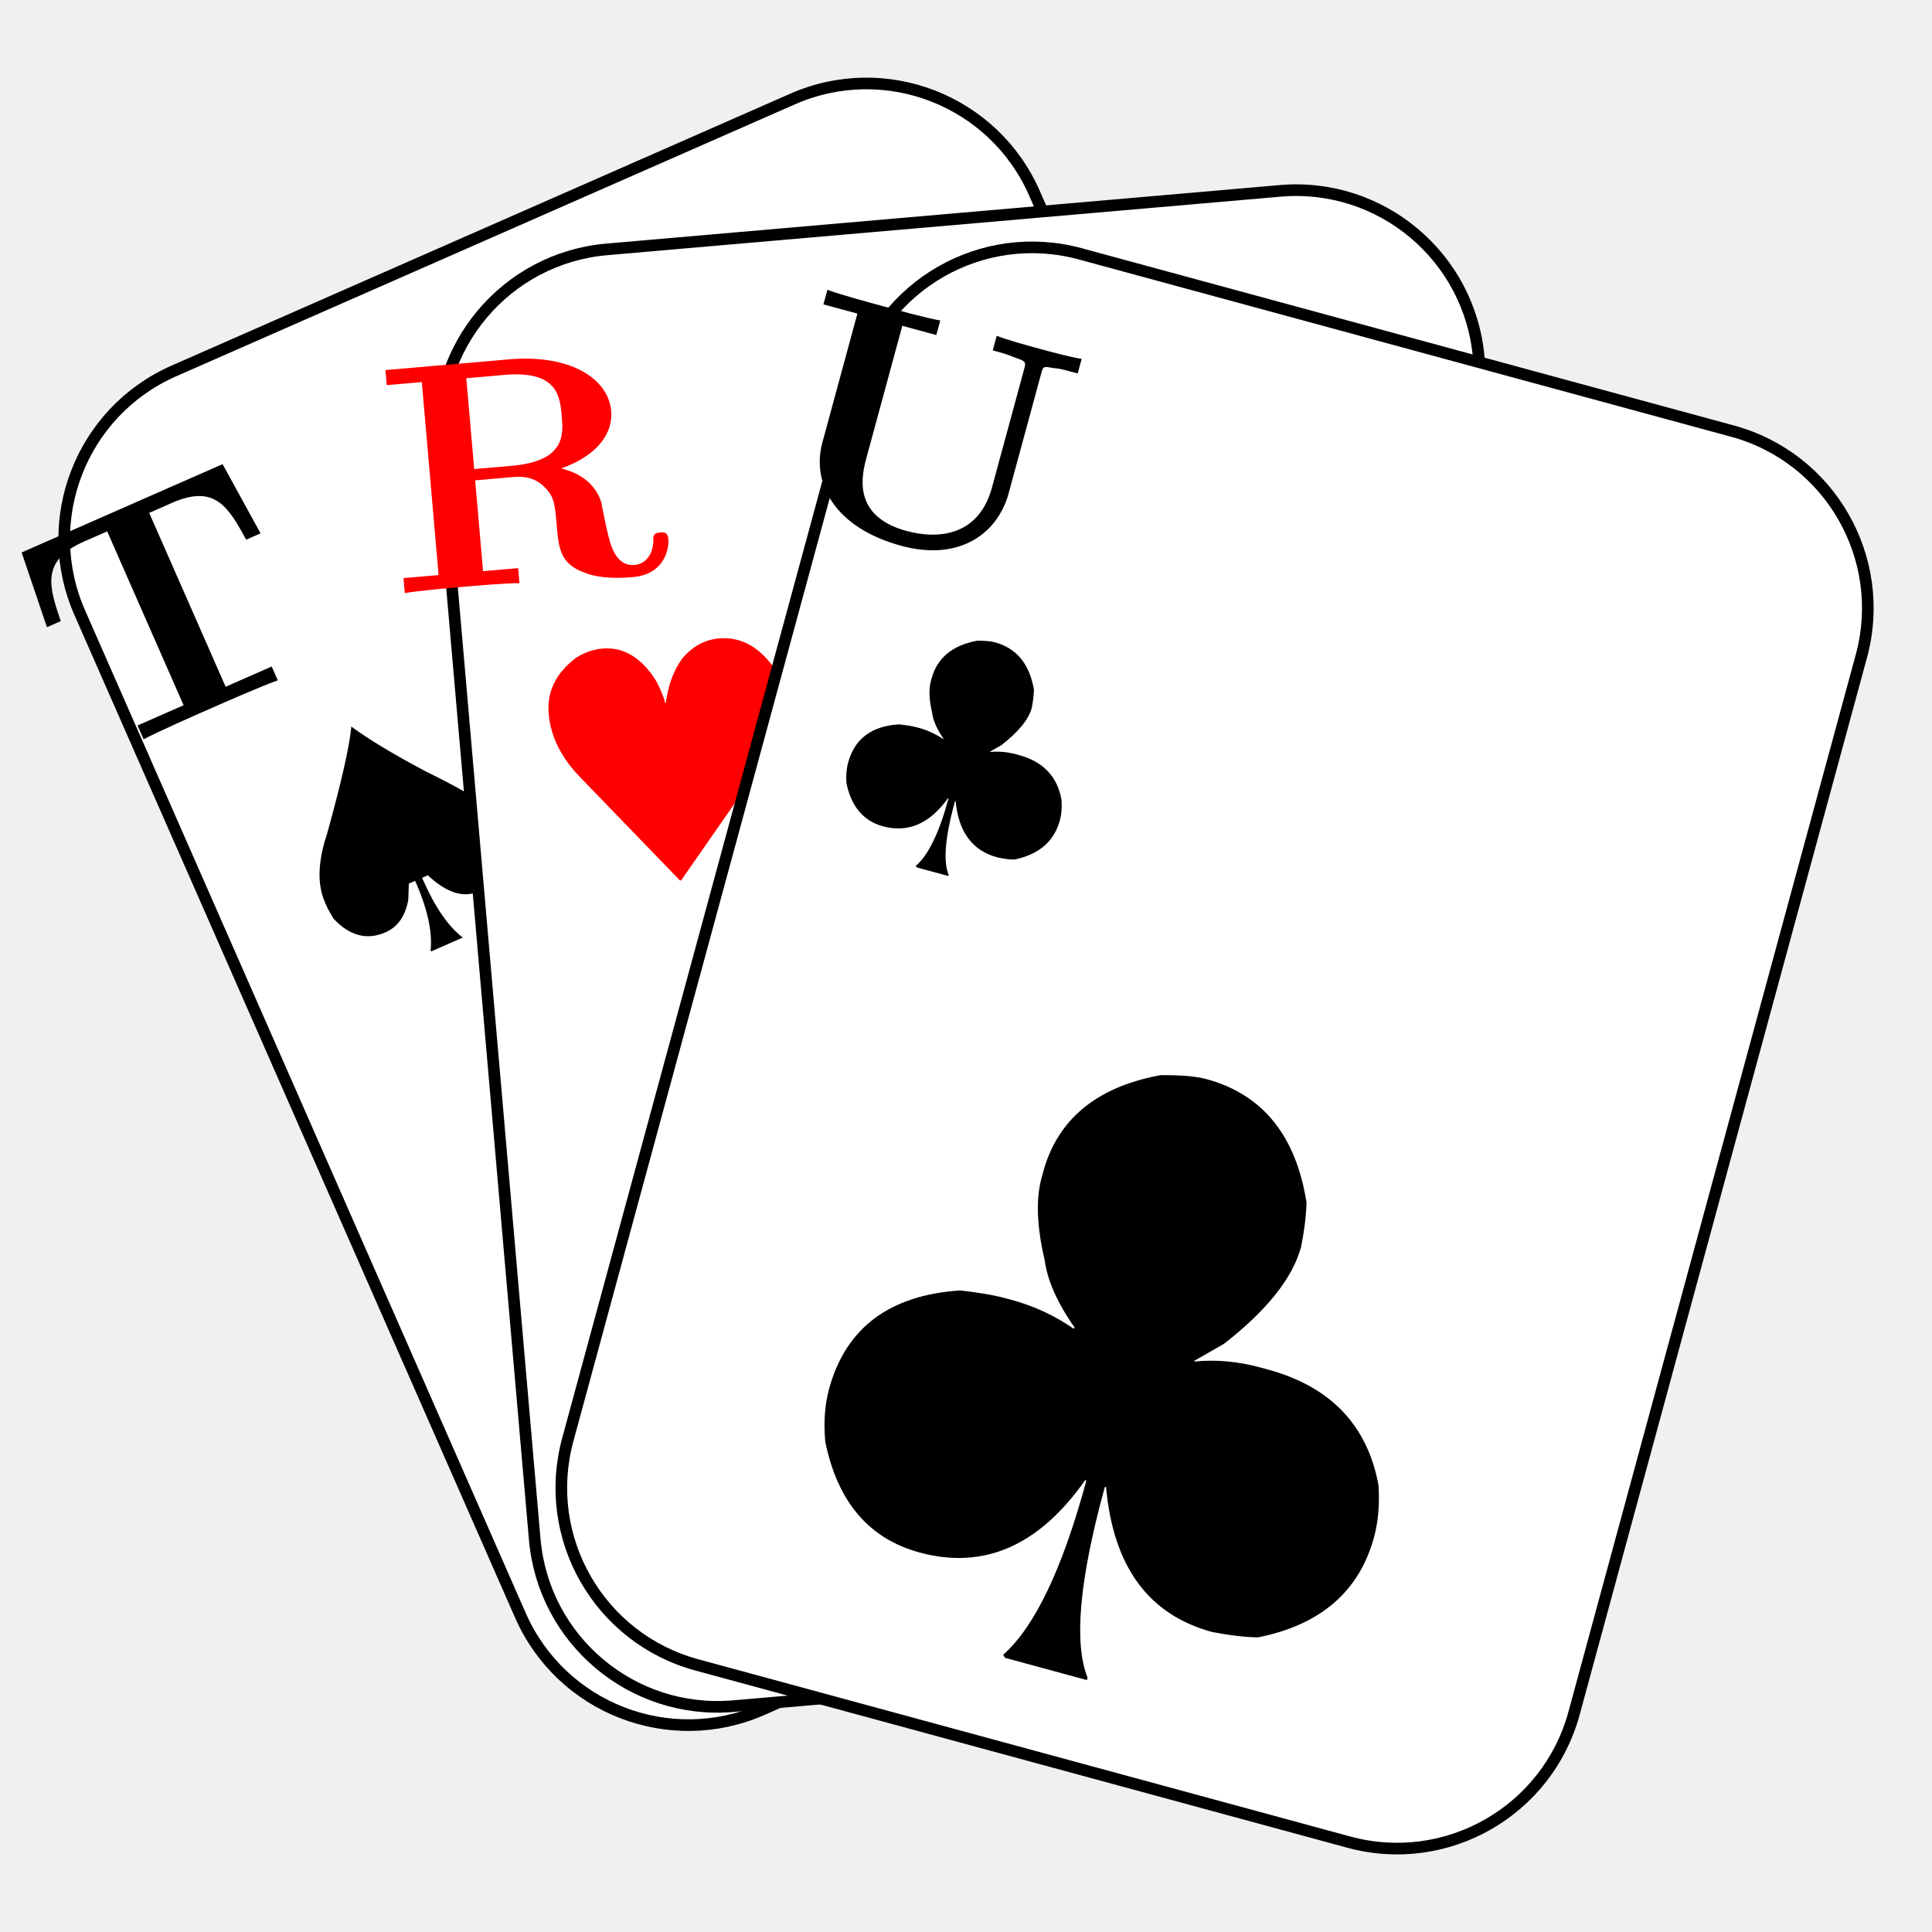
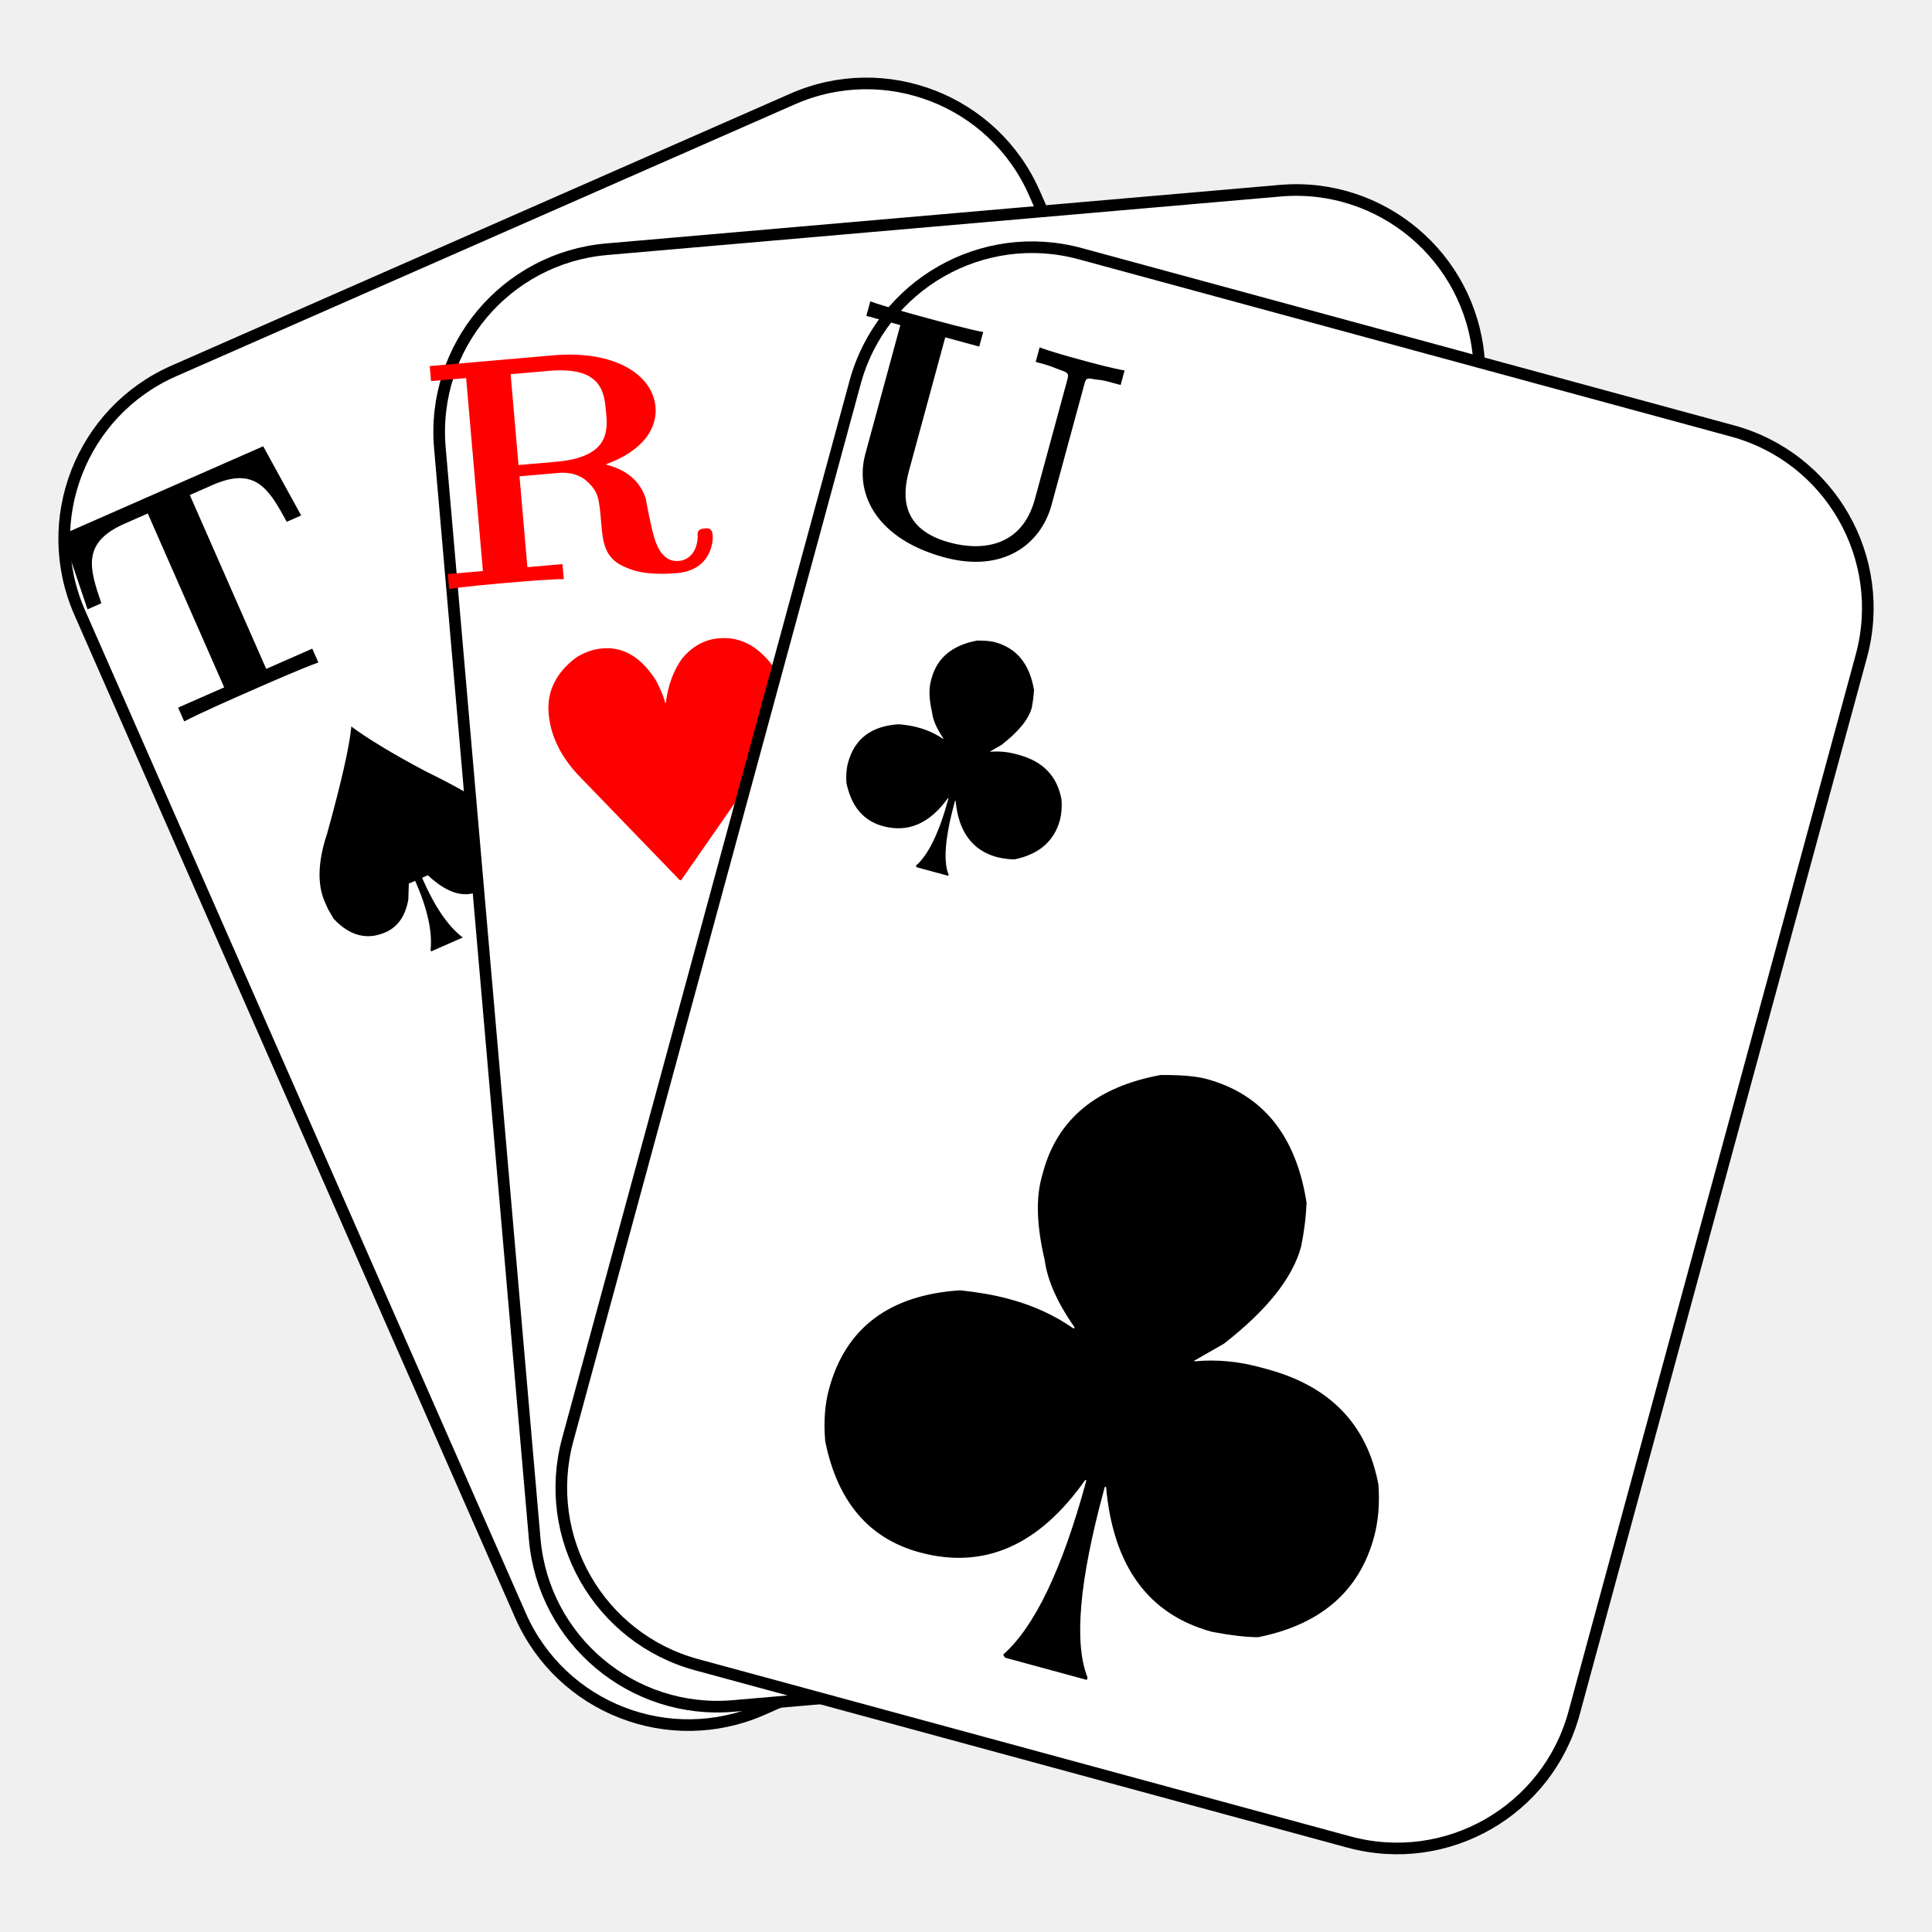
- <svg xmlns="http://www.w3.org/2000/svg" width="48" height="48" id="svg2" version="1.1">
-   <defs id="defs4">
-     </defs>
-   <g id="layer1" transform="translate(0,-1004.362)" style="display:inline" />
-   <g id="layer6" style="display:inline" transform="translate(0,-204)" />
-   <g id="layer5" style="display:inline" transform="translate(0,-204)">
-     <text xml:space="preserve" style="font-size:12px;font-style:normal;font-variant:normal;font-weight:normal;font-stretch:normal;fill:#000000;fill-opacity:1;stroke:none;font-family:DejaVu Sans;-inkscape-font-specification:DejaVu Sans" x="-23.879" y="-40.645" id="text3624">
-       <tspan id="tspan3626" x="-23.879" y="-40.645" />
-       <tspan id="tspan3628" x="-23.879" y="-25.645" />
-       <tspan id="tspan3630" x="-23.879" y="-10.645" />
-     </text>
-     <flowRoot xml:space="preserve" id="flowRoot3652" style="font-size:12px;font-style:normal;font-variant:normal;font-weight:normal;font-stretch:normal;fill:#000000;fill-opacity:1;stroke:none;font-family:DejaVu Sans;-inkscape-font-specification:DejaVu Sans">
-       <flowRegion id="flowRegion3654">
-         <rect id="rect3656" width="459.29" height="300.774" x="-444.556" y="-126.508" />
-       </flowRegion>
-       <flowPara id="flowPara3658" />
-     </flowRoot>
-     <flowRoot xml:space="preserve" id="flowRoot3672" style="font-size:12px;font-style:normal;font-variant:normal;font-weight:normal;font-stretch:normal;fill:#000000;fill-opacity:1;stroke:none;font-family:DejaVu Sans;-inkscape-font-specification:DejaVu Sans">
-       <flowRegion id="flowRegion3674">
-         <rect id="rect3676" width="142.265" height="43.111" x="-444.04" y="170.808" />
-       </flowRegion>
-       <flowPara id="flowPara3678" />
-     </flowRoot>
-     <flowRoot xml:space="preserve" id="flowRoot3808" style="fill:black;stroke:none;stroke-opacity:1;stroke-width:1px;stroke-linejoin:miter;stroke-linecap:butt;fill-opacity:1;font-family:DejaVu Sans;font-style:normal;font-weight:normal;font-size:12;-inkscape-font-specification:DejaVu Sans;font-stretch:normal;font-variant:normal">
-       <flowRegion id="flowRegion3810">
-         <rect id="rect3812" width="32.81" height="40.014" x="-22.655" y="2.864" />
-       </flowRegion>
-       <flowPara id="flowPara3814" />
-     </flowRoot>
-     <g id="g3843">
-       <g id="g3869" transform="matrix(0.9154877,-0.4023459,0.4023459,0.9154877,-68.36727,16.84342)">
-         <g id="g3816">
-           <rect style="fill:#ffffff;fill-opacity:1;stroke:#000000;stroke-width:0.289;stroke-miterlimit:4;stroke-opacity:1;stroke-dasharray:none;display:inline" id="rect2985" width="25.908" height="36.329" x="-17.023" y="209.022" rx="4.558" />
-           <text xml:space="preserve" style="font-size:1.737px;font-style:normal;font-variant:normal;font-weight:normal;font-stretch:normal;fill:#000000;fill-opacity:1;stroke:none;font-family:DejaVu Sans;-inkscape-font-specification:DejaVu Sans" x="-13.416" y="243.172" id="text2987">
-             <tspan id="tspan2989" x="-13.416" y="243.172" style="font-size:20.841px;fill:#000000">♠</tspan>
-           </text>
-           <text id="text2991" y="224.798" x="-15.622" style="font-size:1.737px;font-style:normal;font-variant:normal;font-weight:normal;font-stretch:normal;fill:#000000;fill-opacity:1;stroke:none;font-family:DejaVu Sans;-inkscape-font-specification:DejaVu Sans" xml:space="preserve">
-             <tspan style="font-size:8.105px;fill:#000000" y="224.798" x="-15.622" id="tspan2993">♠</tspan>
-           </text>
-           <text xml:space="preserve" style="font-size:1.737px;font-style:normal;font-variant:normal;font-weight:normal;font-stretch:normal;fill:#000000;fill-opacity:1;stroke:none;font-family:DejaVu Sans;-inkscape-font-specification:DejaVu Sans" x="-11.982" y="217.096" id="text2995">
-             <tspan id="tspan2997" x="-11.982" y="217.096" style="font-size:8.105px;font-style:normal;font-variant:normal;font-weight:bold;font-stretch:normal;text-align:center;text-anchor:middle;fill:#000000;font-family:LMRoman10;-inkscape-font-specification:LMRoman10 Bold">T</tspan>
-           </text>
-         </g>
-         <g id="g3825" transform="matrix(0.9468851,0.3215719,-0.3215719,0.9468851,50.68296,7.710805)">
-           <rect rx="4.558" y="208.848" x="11.36" height="36.329" width="25.908" id="rect2832" style="fill:#ffffff;fill-opacity:1;stroke:#000000;stroke-width:0.289;stroke-miterlimit:4;stroke-opacity:1;stroke-dasharray:none;display:inline" />
-           <text id="text3606" y="242.999" x="14.968" style="font-size:1.737px;font-style:normal;font-variant:normal;font-weight:normal;font-stretch:normal;fill:#ff0000;fill-opacity:1;stroke:none;font-family:DejaVu Sans;-inkscape-font-specification:DejaVu Sans" xml:space="preserve">
-             <tspan style="font-size:20.841px;fill:#ff0000" y="242.999" x="14.968" id="tspan3608">♥</tspan>
-           </text>
-           <text xml:space="preserve" style="font-size:1.737px;font-style:normal;font-variant:normal;font-weight:normal;font-stretch:normal;fill:#ff0000;fill-opacity:1;stroke:none;font-family:DejaVu Sans;-inkscape-font-specification:DejaVu Sans" x="12.762" y="224.625" id="text3610">
-             <tspan id="tspan3612" x="12.762" y="224.625" style="font-size:8.105px;fill:#ff0000">♥</tspan>
-           </text>
-           <text id="text3614" y="216.922" x="16.401" style="font-size:1.737px;font-style:normal;font-variant:normal;font-weight:normal;font-stretch:normal;fill:#ff0000;fill-opacity:1;stroke:none;font-family:DejaVu Sans;-inkscape-font-specification:DejaVu Sans" xml:space="preserve">
-             <tspan style="font-size:8.105px;font-style:normal;font-variant:normal;font-weight:bold;font-stretch:normal;text-align:center;text-anchor:middle;fill:#ff0000;font-family:LMRoman10;-inkscape-font-specification:LMRoman10 Bold" y="216.922" x="16.401" id="tspan3616">R</tspan>
-           </text>
-         </g>
-         <g id="g3834" transform="matrix(0.7779071,0.6283793,-0.6283793,0.7779071,105.3378,24.39345)">
-           <rect rx="4.558" y="208.935" x="40.785" height="36.329" width="25.908" id="rect3001" style="fill:#ffffff;fill-opacity:1;stroke:#000000;stroke-width:0.289;stroke-miterlimit:4;stroke-opacity:1;stroke-dasharray:none;display:inline" />
-           <text id="text3003" y="243.086" x="44.392" style="font-size:1.737px;font-style:normal;font-variant:normal;font-weight:normal;font-stretch:normal;fill:#000000;fill-opacity:1;stroke:none;font-family:DejaVu Sans;-inkscape-font-specification:DejaVu Sans" xml:space="preserve">
-             <tspan style="font-size:20.841px;fill:#000000" y="243.086" x="44.392" id="tspan3005">♣</tspan>
-           </text>
-           <text xml:space="preserve" style="font-size:1.737px;font-style:normal;font-variant:normal;font-weight:normal;font-stretch:normal;fill:#000000;fill-opacity:1;stroke:none;font-family:DejaVu Sans;-inkscape-font-specification:DejaVu Sans" x="42.186" y="224.712" id="text3007">
-             <tspan id="tspan3009" x="42.186" y="224.712" style="font-size:8.105px;fill:#000000">♣</tspan>
-           </text>
-           <text id="text3011" y="217.009" x="45.826" style="font-size:1.737px;font-style:normal;font-variant:normal;font-weight:normal;font-stretch:normal;fill:#000000;fill-opacity:1;stroke:none;font-family:DejaVu Sans;-inkscape-font-specification:DejaVu Sans" xml:space="preserve">
-             <tspan style="font-size:8.105px;font-style:normal;font-variant:normal;font-weight:bold;font-stretch:normal;text-align:center;text-anchor:middle;fill:#000000;font-family:LMRoman10;-inkscape-font-specification:LMRoman10 Bold" y="217.009" x="45.826" id="tspan3013">U</tspan>
-           </text>
-         </g>
-       </g>
+ <svg xmlns="http://www.w3.org/2000/svg" width="48" height="48">
+   <g style="display:inline">
+     <text xml:space="preserve" style="font-size:12px;font-style:normal;font-variant:normal;font-weight:400;font-stretch:normal;fill:#000;fill-opacity:1;stroke:none;font-family:DejaVu Sans;-inkscape-font-specification:DejaVu Sans" x="-23.879" y="-40.645" transform="translate(0 -204)" />
+     <g transform="rotate(-23.725 -479.691 69.163)">
+       <rect style="fill:#fff;fill-opacity:1;stroke:#000;stroke-width:.289;stroke-miterlimit:4;stroke-opacity:1;stroke-dasharray:none;display:inline" width="25.908" height="36.329" x="-17.023" y="209.022" rx="4.558" />
+       <text xml:space="preserve" style="font-size:1.737px;font-style:normal;font-variant:normal;font-weight:400;font-stretch:normal;fill:#000;fill-opacity:1;stroke:none;font-family:DejaVu Sans;-inkscape-font-specification:DejaVu Sans" x="-13.416" y="243.172">
+         <tspan x="-13.416" y="243.172" style="font-size:20.841px;fill:#000">♠</tspan>
+       </text>
+       <text y="224.798" x="-15.622" style="font-size:1.737px;font-style:normal;font-variant:normal;font-weight:400;font-stretch:normal;fill:#000;fill-opacity:1;stroke:none;font-family:DejaVu Sans;-inkscape-font-specification:DejaVu Sans" xml:space="preserve">
+         <tspan style="font-size:8.105px;fill:#000" y="224.798" x="-15.622">♠</tspan>
+       </text>
+       <text xml:space="preserve" style="font-size:1.737px;font-style:normal;font-variant:normal;font-weight:400;font-stretch:normal;fill:#000;fill-opacity:1;stroke:none;font-family:DejaVu Sans;-inkscape-font-specification:DejaVu Sans" x="-11.982" y="217.096">
+         <tspan x="-11.982" y="217.096" style="font-size:8.105px;font-style:normal;font-variant:normal;font-weight:700;font-stretch:normal;text-align:center;text-anchor:middle;fill:#000;font-family:LMRoman10;-inkscape-font-specification:LMRoman10 Bold">T</tspan>
+       </text>
+     </g>
+     <g transform="rotate(-4.967 -2320.736 117.24)">
+       <rect rx="4.558" y="208.848" x="11.36" height="36.329" width="25.908" style="fill:#fff;fill-opacity:1;stroke:#000;stroke-width:.289;stroke-miterlimit:4;stroke-opacity:1;stroke-dasharray:none;display:inline" />
+       <text y="242.999" x="14.968" style="font-size:1.737px;font-style:normal;font-variant:normal;font-weight:400;font-stretch:normal;fill:red;fill-opacity:1;stroke:none;font-family:DejaVu Sans;-inkscape-font-specification:DejaVu Sans" xml:space="preserve">
+         <tspan style="font-size:20.841px;fill:red" y="242.999" x="14.968">♥</tspan>
+       </text>
+       <text xml:space="preserve" style="font-size:1.737px;font-style:normal;font-variant:normal;font-weight:400;font-stretch:normal;fill:red;fill-opacity:1;stroke:none;font-family:DejaVu Sans;-inkscape-font-specification:DejaVu Sans" x="12.762" y="224.625">
+         <tspan x="12.762" y="224.625" style="font-size:8.105px;fill:red">♥</tspan>
+       </text>
+       <text y="216.922" x="16.401" style="font-size:1.737px;font-style:normal;font-variant:normal;font-weight:400;font-stretch:normal;fill:red;fill-opacity:1;stroke:none;font-family:DejaVu Sans;-inkscape-font-specification:DejaVu Sans" xml:space="preserve">
+         <tspan style="font-size:8.105px;font-style:normal;font-variant:normal;font-weight:700;font-stretch:normal;text-align:center;text-anchor:middle;fill:red;font-family:LMRoman10;-inkscape-font-specification:LMRoman10 Bold" y="216.922" x="16.401">R</tspan>
+       </text>
+     </g>
+     <g transform="rotate(15.206 795.117 38.301)">
+       <rect rx="4.558" y="208.935" x="40.785" height="36.329" width="25.908" style="fill:#fff;fill-opacity:1;stroke:#000;stroke-width:.289;stroke-miterlimit:4;stroke-opacity:1;stroke-dasharray:none;display:inline" />
+       <text y="243.086" x="44.392" style="font-size:1.737px;font-style:normal;font-variant:normal;font-weight:400;font-stretch:normal;fill:#000;fill-opacity:1;stroke:none;font-family:DejaVu Sans;-inkscape-font-specification:DejaVu Sans" xml:space="preserve">
+         <tspan style="font-size:20.841px;fill:#000" y="243.086" x="44.392">♣</tspan>
+       </text>
+       <text xml:space="preserve" style="font-size:1.737px;font-style:normal;font-variant:normal;font-weight:400;font-stretch:normal;fill:#000;fill-opacity:1;stroke:none;font-family:DejaVu Sans;-inkscape-font-specification:DejaVu Sans" x="42.186" y="224.712">
+         <tspan x="42.186" y="224.712" style="font-size:8.105px;fill:#000">♣</tspan>
+       </text>
+       <text y="217.009" x="45.826" style="font-size:1.737px;font-style:normal;font-variant:normal;font-weight:400;font-stretch:normal;fill:#000;fill-opacity:1;stroke:none;font-family:DejaVu Sans;-inkscape-font-specification:DejaVu Sans" xml:space="preserve">
+         <tspan style="font-size:8.105px;font-style:normal;font-variant:normal;font-weight:700;font-stretch:normal;text-align:center;text-anchor:middle;fill:#000;font-family:LMRoman10;-inkscape-font-specification:LMRoman10 Bold" y="217.009" x="45.826">U</tspan>
+       </text>
    </g>
  </g>
</svg>
